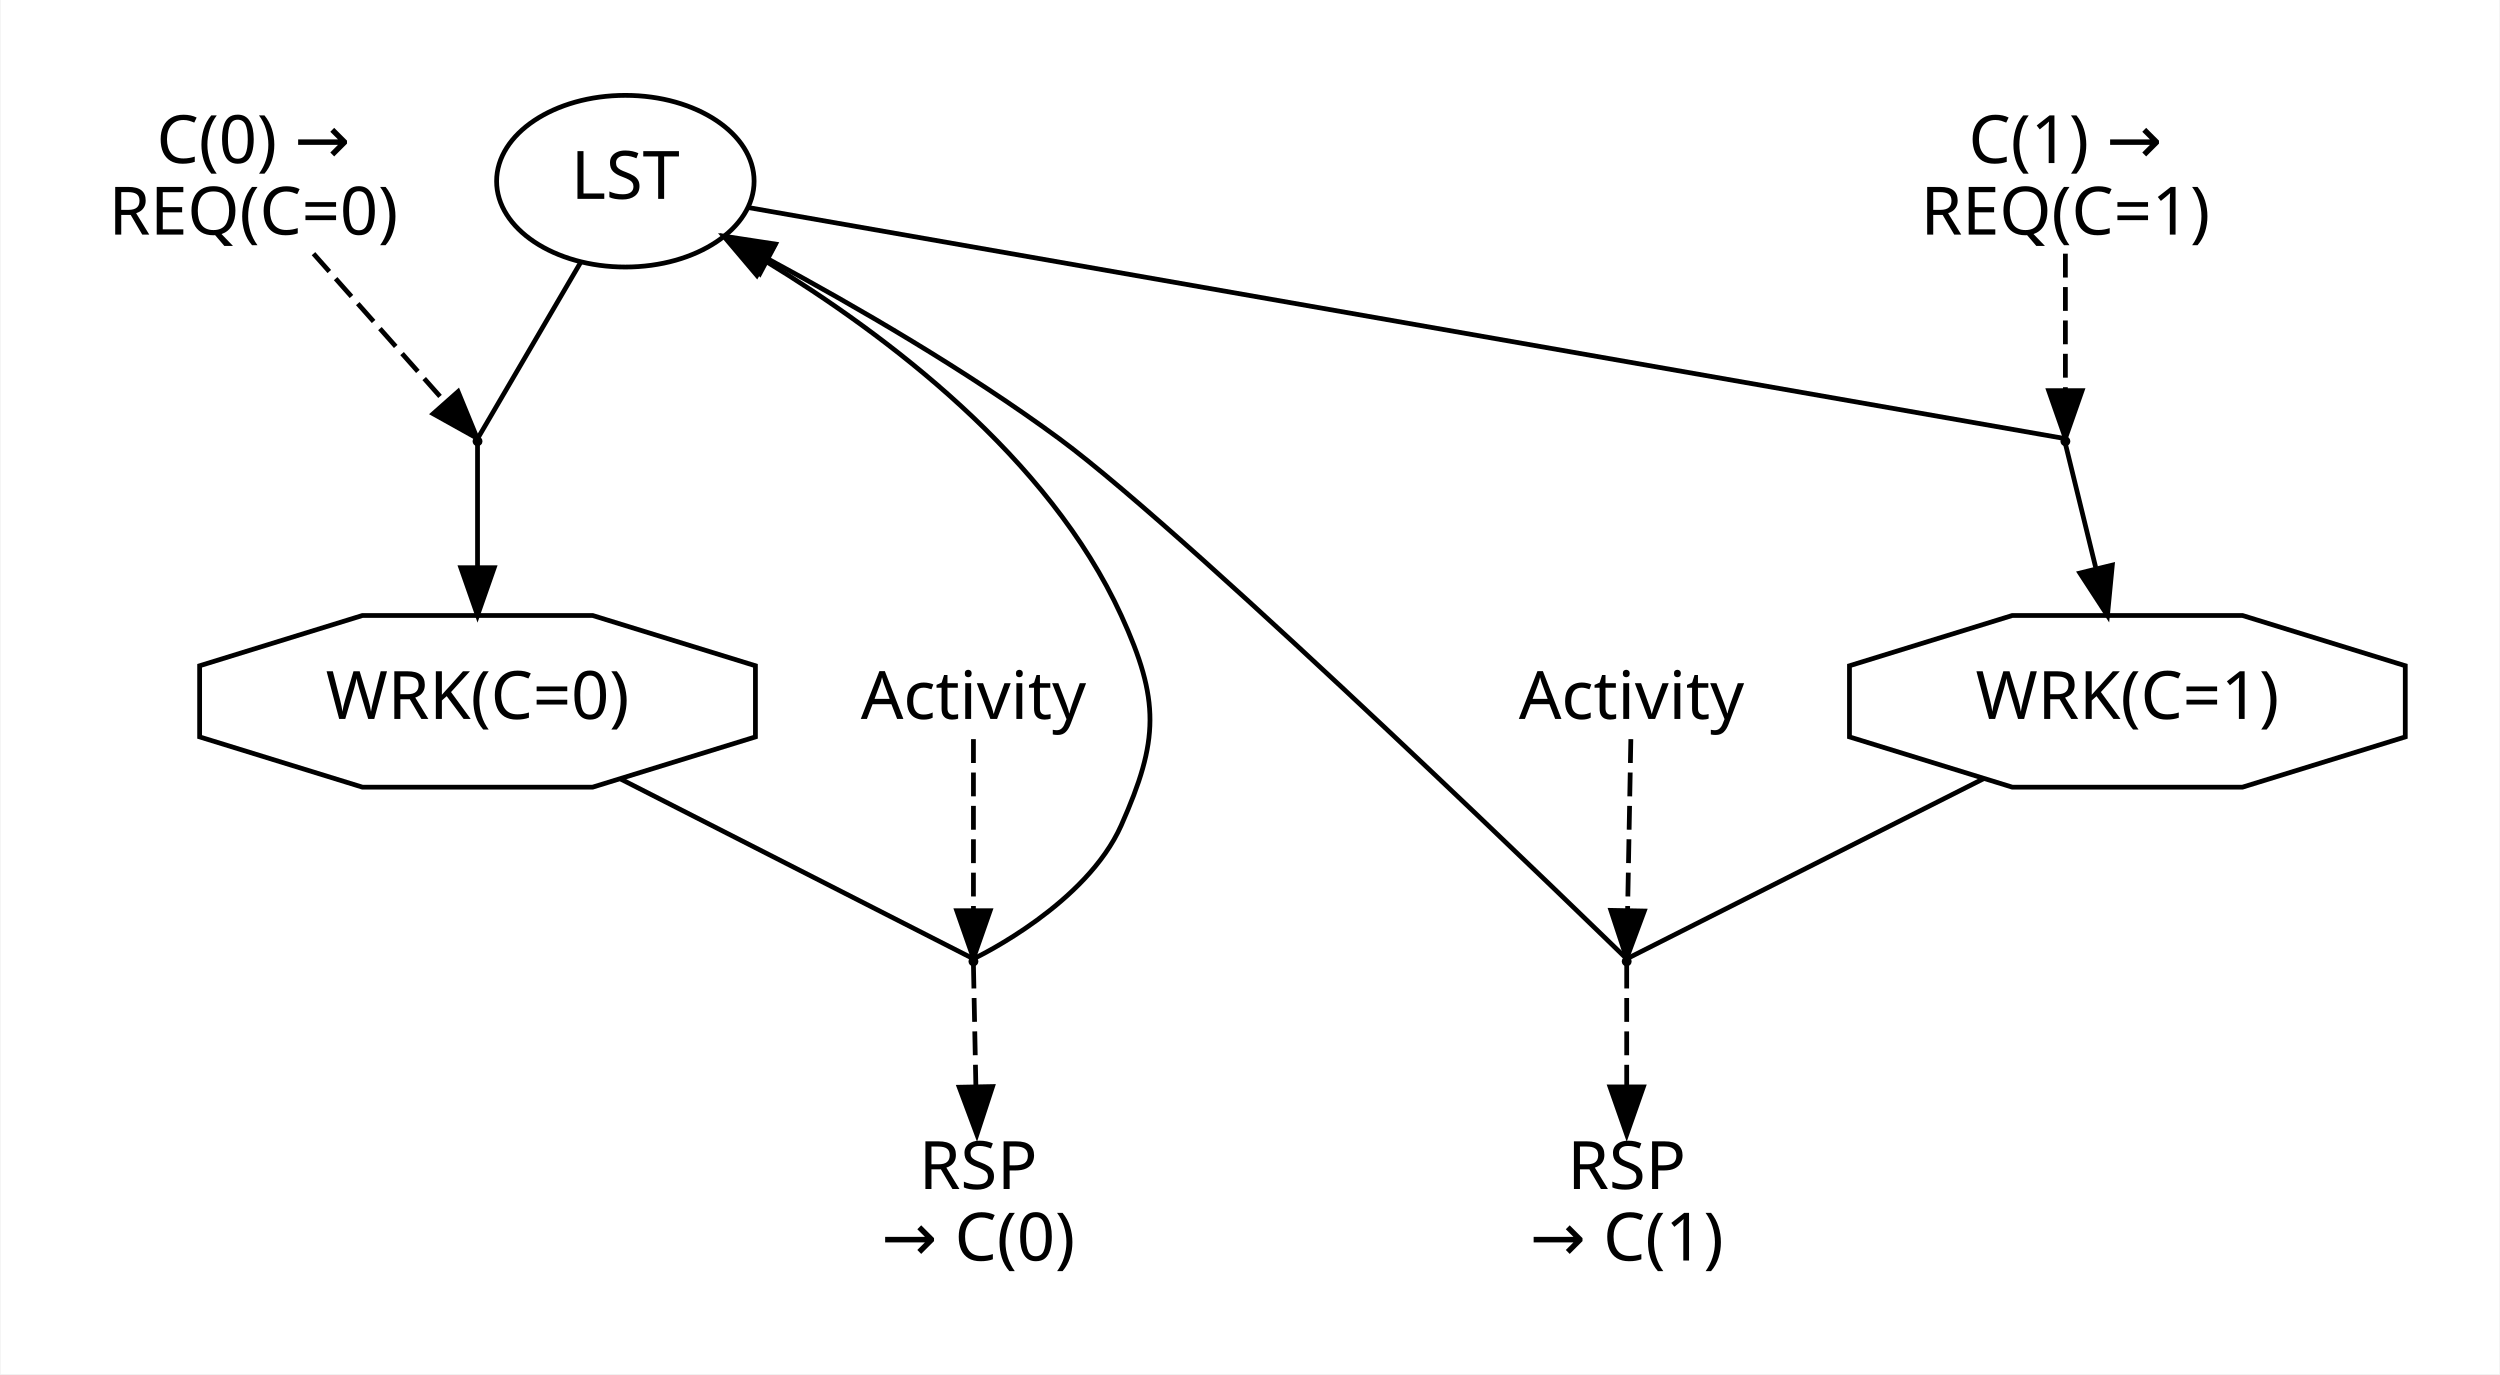
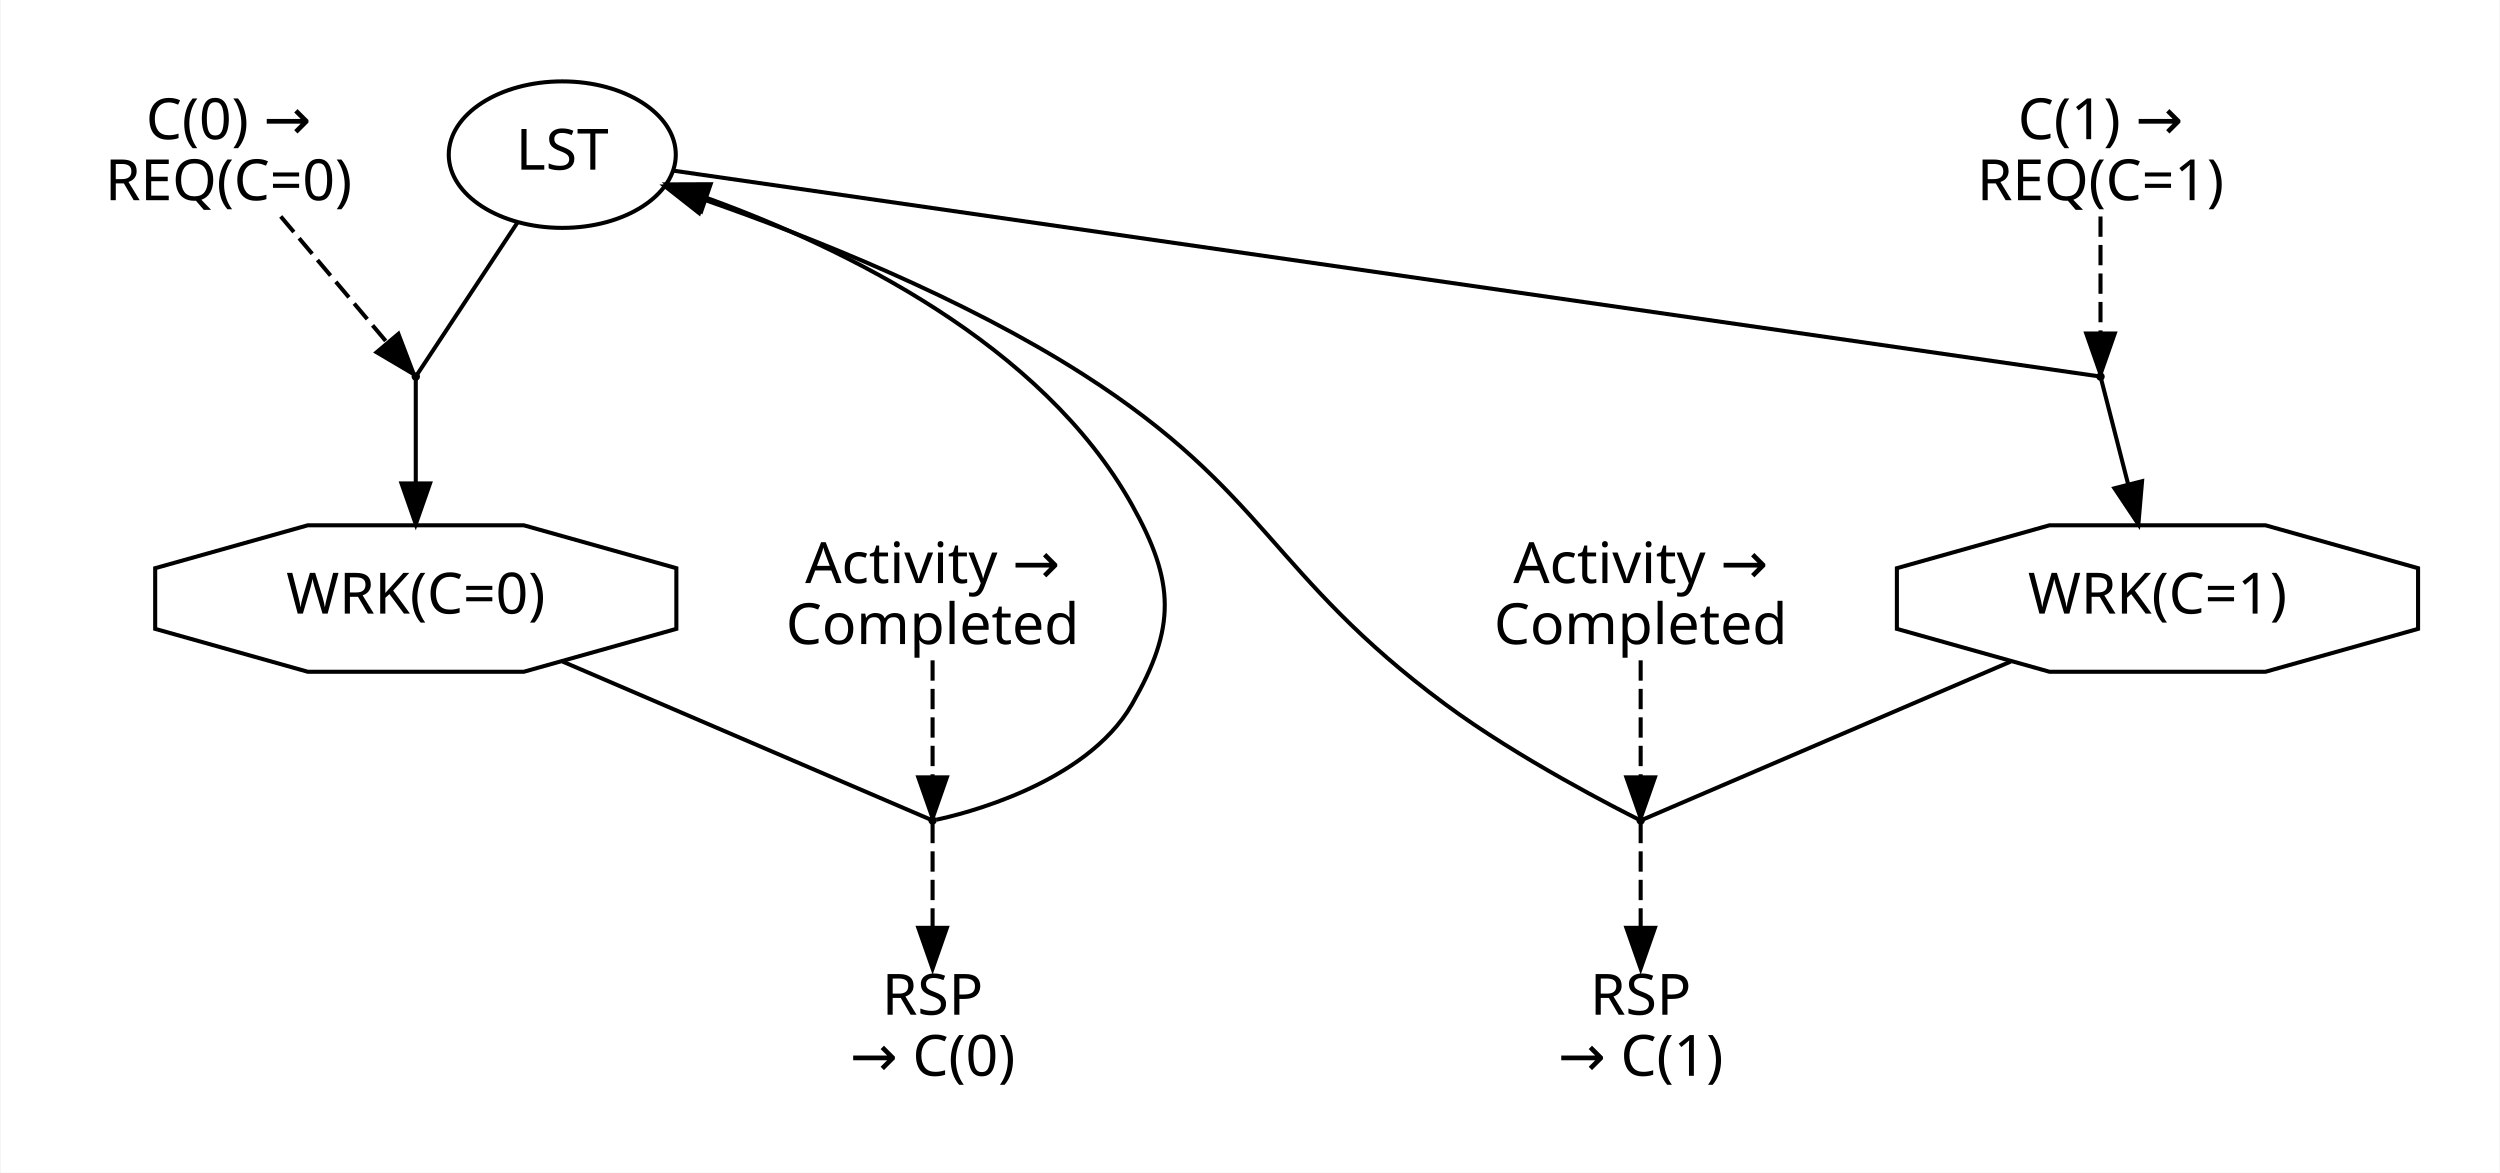
- <svg xmlns="http://www.w3.org/2000/svg" width="524pt" height="288pt" viewBox="0.00 0.00 524.00 288.16">
+ <svg xmlns="http://www.w3.org/2000/svg" width="614pt" height="288pt" viewBox="0.00 0.00 614.00 288.16">
  <g id="graph0" class="graph" transform="scale(1 1) rotate(0) translate(4 284.16)">
-     <polygon fill="white" stroke="transparent" points="-4,4 -4,-284.16 520,-284.16 520,4 -4,4" />
+     <polygon fill="#ffffff" stroke="transparent" points="-4,4 -4,-284.16 610,-284.16 610,4 -4,4" />
    <g id="clust1" class="cluster">
-       <polygon fill="none" stroke="white" points="8,-111.08 8,-272.16 162,-272.16 162,-111.08 8,-111.08" />
+       <polygon fill="none" stroke="#ffffff" points="8,-111.08 8,-272.16 170,-272.16 170,-111.08 8,-111.08" />
    </g>
    <g id="clust2" class="cluster">
-       <polygon fill="none" stroke="white" points="376,-111.08 376,-269.16 508,-269.16 508,-111.08 376,-111.08" />
+       <polygon fill="none" stroke="#ffffff" points="454,-111.08 454,-269.16 598,-269.16 598,-111.08 454,-111.08" />
    </g>
    <g id="clust3" class="cluster">
-       <polygon fill="none" stroke="white" points="170,-8 170,-152.58 232,-152.58 232,-8 170,-8" />
+       <polygon fill="none" stroke="#ffffff" points="178,-8 178,-160.08 272,-160.08 272,-8 178,-8" />
    </g>
    <g id="clust4" class="cluster">
-       <polygon fill="none" stroke="white" points="306,-8 306,-152.58 368,-152.58 368,-8 306,-8" />
+       <polygon fill="none" stroke="#ffffff" points="352,-8 352,-160.08 446,-160.08 446,-8 352,-8" />
    </g>
    <g id="node1" class="node">
-       <ellipse fill="none" stroke="black" cx="127" cy="-246.16" rx="27" ry="18" />
-       <text text-anchor="middle" x="127" y="-242.46" font-family="sans-serif" font-size="14.00">LST</text>
+       <ellipse fill="none" stroke="#000000" cx="134" cy="-246.16" rx="27.895" ry="18" />
+       <text text-anchor="middle" x="134" y="-242.46" font-family="sans-serif" font-size="14.00" fill="#000000">LST</text>
    </g>
    <g id="node3" class="node">
-       <ellipse fill="black" stroke="black" cx="96" cy="-191.62" rx="0.54" ry="0.54" />
+       <ellipse fill="#000000" stroke="#000000" cx="98" cy="-191.62" rx=".54" ry=".54" />
    </g>
    <g id="edge1" class="edge">
-       <path fill="none" stroke="black" d="M117.7,-229.26C108.85,-214.13 96.78,-193.5 96.04,-192.22" />
+       <path fill="none" stroke="#000000" d="M123.003,-229.5C113.409,-214.964 100.669,-195.664 98.365,-192.173" />
    </g>
    <g id="node6" class="node">
-       <ellipse fill="black" stroke="black" cx="429" cy="-191.62" rx="0.54" ry="0.54" />
+       <ellipse fill="#000000" stroke="#000000" cx="512" cy="-191.62" rx=".54" ry=".54" />
    </g>
    <g id="edge4" class="edge">
-       <path fill="none" stroke="black" d="M152.75,-240.64C224.64,-228.02 422.68,-193.27 428.85,-192.19" />
+       <path fill="none" stroke="#000000" d="M161.489,-242.194C245.755,-230.035 495.702,-193.972 511.241,-191.73" />
    </g>
    <g id="node2" class="node">
-       <polygon fill="none" stroke="black" points="154.28,-129.62 154.28,-144.54 120.14,-155.08 71.86,-155.08 37.72,-144.54 37.72,-129.62 71.86,-119.08 120.14,-119.08 154.28,-129.62" />
-       <text text-anchor="middle" x="96" y="-133.38" font-family="sans-serif" font-size="14.00">WRK(C=0)</text>
+       <polygon fill="none" stroke="#000000" points="162.036,-129.624 162.036,-144.536 124.524,-155.08 71.476,-155.08 33.964,-144.536 33.964,-129.624 71.476,-119.08 124.524,-119.08 162.036,-129.624" />
+       <text text-anchor="middle" x="98" y="-133.38" font-family="sans-serif" font-size="14.00" fill="#000000">WRK(C=0)</text>
    </g>
    <g id="node8" class="node">
-       <ellipse fill="black" stroke="black" cx="200" cy="-82.54" rx="0.54" ry="0.54" />
+       <ellipse fill="#000000" stroke="#000000" cx="225" cy="-82.54" rx=".54" ry=".54" />
    </g>
    <g id="edge7" class="edge">
-       <path fill="none" stroke="black" d="M126.08,-120.75C155.84,-105.59 197.31,-84.45 199.88,-83.14" />
+       <path fill="none" stroke="#000000" d="M134.053,-121.597C169.254,-106.48 218.387,-85.38 224.391,-82.802" />
    </g>
    <g id="edge2" class="edge">
-       <path fill="none" stroke="black" d="M96,-190.93C96,-189.45 96,-177.4 96,-165.18" />
-       <polygon fill="black" stroke="black" points="99.5,-165.1 96,-155.1 92.5,-165.1 99.5,-165.1" />
+       <path fill="none" stroke="#000000" d="M98,-191.007C98,-188.292 98,-176.962 98,-165.384" />
+       <polygon fill="#000000" stroke="#000000" points="101.5,-165.355 98,-155.355 94.5,-165.355 101.5,-165.355" />
    </g>
    <g id="node4" class="node">
-       <text text-anchor="middle" x="49" y="-249.96" font-family="sans-serif" font-size="14.00">C(0) →</text>
-       <text text-anchor="middle" x="49" y="-234.96" font-family="sans-serif" font-size="14.00">REQ(C=0)</text>
+       <text text-anchor="middle" x="52" y="-249.96" font-family="sans-serif" font-size="14.00" fill="#000000">C(0) →</text>
+       <text text-anchor="middle" x="52" y="-234.96" font-family="sans-serif" font-size="14.00" fill="#000000">REQ(C=0)</text>
    </g>
    <g id="edge3" class="edge">
-       <path fill="none" stroke="black" stroke-dasharray="5,2" d="M61.6,-230.96C70.45,-220.98 81.95,-208.01 89.15,-199.88" />
-       <polygon fill="black" stroke="black" points="91.92,-202.03 95.94,-192.23 86.69,-197.39 91.92,-202.03" />
+       <path fill="none" stroke="#000000" stroke-dasharray="5,2" d="M64.814,-230.968C73.294,-220.913 84.09,-208.113 91.023,-199.892" />
+       <polygon fill="#000000" stroke="#000000" points="93.733,-202.108 97.505,-192.207 88.382,-197.595 93.733,-202.108" />
    </g>
    <g id="node5" class="node">
-       <polygon fill="none" stroke="black" points="500.28,-129.62 500.28,-144.54 466.14,-155.08 417.86,-155.08 383.72,-144.54 383.72,-129.62 417.86,-119.08 466.14,-119.08 500.28,-129.62" />
-       <text text-anchor="middle" x="442" y="-133.38" font-family="sans-serif" font-size="14.00">WRK(C=1)</text>
+       <polygon fill="none" stroke="#000000" points="590.036,-129.624 590.036,-144.536 552.524,-155.08 499.476,-155.08 461.964,-144.536 461.964,-129.624 499.476,-119.08 552.524,-119.08 590.036,-129.624" />
+       <text text-anchor="middle" x="526" y="-133.38" font-family="sans-serif" font-size="14.00" fill="#000000">WRK(C=1)</text>
    </g>
    <g id="node11" class="node">
-       <ellipse fill="black" stroke="black" cx="337" cy="-82.54" rx="0.54" ry="0.54" />
+       <ellipse fill="#000000" stroke="#000000" cx="399" cy="-82.54" rx=".54" ry=".54" />
    </g>
    <g id="edge11" class="edge">
-       <path fill="none" stroke="black" d="M411.91,-120.89C381.85,-105.72 339.73,-84.46 337.13,-83.14" />
+       <path fill="none" stroke="#000000" d="M489.947,-121.597C454.747,-106.48 405.613,-85.38 399.609,-82.802" />
    </g>
    <g id="edge5" class="edge">
-       <path fill="none" stroke="black" d="M429.04,-190.93C429.4,-189.45 432.36,-177.4 435.35,-165.18" />
-       <polygon fill="black" stroke="black" points="438.84,-165.65 437.82,-155.1 432.04,-163.98 438.84,-165.65" />
+       <path fill="none" stroke="#000000" d="M512.157,-191.007C512.854,-188.292 515.763,-176.962 518.735,-165.384" />
+       <polygon fill="#000000" stroke="#000000" points="522.213,-165.911 521.309,-155.355 515.433,-164.171 522.213,-165.911" />
    </g>
    <g id="node7" class="node">
-       <text text-anchor="middle" x="429" y="-249.96" font-family="sans-serif" font-size="14.00">C(1) →</text>
-       <text text-anchor="middle" x="429" y="-234.96" font-family="sans-serif" font-size="14.00">REQ(C=1)</text>
+       <text text-anchor="middle" x="512" y="-249.96" font-family="sans-serif" font-size="14.00" fill="#000000">C(1) →</text>
+       <text text-anchor="middle" x="512" y="-234.96" font-family="sans-serif" font-size="14.00" fill="#000000">REQ(C=1)</text>
    </g>
    <g id="edge6" class="edge">
-       <path fill="none" stroke="black" stroke-dasharray="5,2" d="M429,-230.96C429,-221.93 429,-210.45 429,-202.33" />
-       <polygon fill="black" stroke="black" points="432.5,-202.23 429,-192.23 425.5,-202.23 432.5,-202.23" />
+       <path fill="none" stroke="#000000" stroke-dasharray="5,2" d="M512,-230.968C512,-221.827 512,-210.418 512,-202.242" />
+       <polygon fill="#000000" stroke="#000000" points="515.5,-202.207 512,-192.207 508.5,-202.207 515.5,-202.207" />
    </g>
    <g id="edge8" class="edge">
-       <path fill="none" stroke="black" d="M200.07,-83.11C201.45,-83.78 223.7,-94.64 231,-111.08 238.94,-128.95 239.13,-137.29 231,-155.08 215.8,-188.36 181.55,-214.07 156.49,-229.35" />
-       <polygon fill="black" stroke="black" points="154.58,-226.41 147.73,-234.5 158.12,-232.45 154.58,-226.41" />
+       <path fill="none" stroke="#000000" d="M225.911,-82.723C231.623,-83.928 262.618,-91.278 274,-111.08 284.853,-129.961 284.627,-141.071 274,-160.08 251.824,-199.748 203.048,-223.377 169.357,-235.569" />
+       <polygon fill="#000000" stroke="#000000" points="168.169,-232.276 159.86,-238.85 170.455,-238.893 168.169,-232.276" />
    </g>
    <g id="node10" class="node">
-       <text text-anchor="middle" x="201" y="-34.8" font-family="sans-serif" font-size="14.00">RSP</text>
-       <text text-anchor="middle" x="201" y="-19.8" font-family="sans-serif" font-size="14.00">→ C(0)</text>
+       <text text-anchor="middle" x="225" y="-34.8" font-family="sans-serif" font-size="14.00" fill="#000000">RSP</text>
+       <text text-anchor="middle" x="225" y="-19.8" font-family="sans-serif" font-size="14.00" fill="#000000">→ C(0)</text>
    </g>
    <g id="edge10" class="edge">
-       <path fill="none" stroke="black" stroke-dasharray="5,2" d="M200,-81.86C200.03,-80.41 200.27,-68.3 200.51,-56.38" />
-       <polygon fill="black" stroke="black" points="204.01,-56.29 200.72,-46.22 197.02,-56.15 204.01,-56.29" />
+       <path fill="none" stroke="#000000" stroke-dasharray="5,2" d="M225,-81.961C225,-79.285 225,-67.76 225,-56.345" />
+       <polygon fill="#000000" stroke="#000000" points="228.5,-56.15 225,-46.15 221.5,-56.15 228.5,-56.15" />
    </g>
    <g id="node9" class="node">
-       <text text-anchor="middle" x="200" y="-133.38" font-family="sans-serif" font-size="14.00">Activity</text>
+       <text text-anchor="middle" x="225" y="-140.88" font-family="sans-serif" font-size="14.00" fill="#000000">Activity →</text>
+       <text text-anchor="middle" x="225" y="-125.88" font-family="sans-serif" font-size="14.00" fill="#000000">Completed</text>
    </g>
    <g id="edge9" class="edge">
-       <path fill="none" stroke="black" stroke-dasharray="5,2" d="M200,-129.15C200,-120.02 200,-103.88 200,-93.33" />
-       <polygon fill="black" stroke="black" points="203.5,-93.17 200,-83.17 196.5,-93.17 203.5,-93.17" />
+       <path fill="none" stroke="#000000" stroke-dasharray="5,2" d="M225,-121.888C225,-112.747 225,-101.338 225,-93.162" />
+       <polygon fill="#000000" stroke="#000000" points="228.5,-93.127 225,-83.127 221.5,-93.127 228.5,-93.127" />
    </g>
    <g id="edge12" class="edge">
-       <path fill="none" stroke="black" d="M336.93,-83.14C334.2,-85.81 246.44,-171.22 218,-192.16 198.69,-206.38 175.29,-219.94 157.05,-229.78" />
-       <polygon fill="black" stroke="black" points="155.22,-226.79 148.03,-234.57 158.5,-232.97 155.22,-226.79" />
+       <path fill="none" stroke="#000000" d="M398.29,-82.892C393.81,-85.13 369.073,-97.69 351,-111.08 308.006,-142.934 307.077,-163.328 262,-192.16 232.633,-210.944 195.625,-225.73 168.965,-235.046" />
+       <polygon fill="#000000" stroke="#000000" points="167.627,-231.804 159.292,-238.345 169.886,-238.43 167.627,-231.804" />
    </g>
    <g id="node13" class="node">
-       <text text-anchor="middle" x="337" y="-34.8" font-family="sans-serif" font-size="14.00">RSP</text>
-       <text text-anchor="middle" x="337" y="-19.8" font-family="sans-serif" font-size="14.00">→ C(1)</text>
+       <text text-anchor="middle" x="399" y="-34.8" font-family="sans-serif" font-size="14.00" fill="#000000">RSP</text>
+       <text text-anchor="middle" x="399" y="-19.8" font-family="sans-serif" font-size="14.00" fill="#000000">→ C(1)</text>
    </g>
    <g id="edge14" class="edge">
-       <path fill="none" stroke="black" stroke-dasharray="5,2" d="M337,-81.86C337,-80.41 337,-68.3 337,-56.38" />
-       <polygon fill="black" stroke="black" points="340.5,-56.22 337,-46.22 333.5,-56.22 340.5,-56.22" />
+       <path fill="none" stroke="#000000" stroke-dasharray="5,2" d="M399,-81.961C399,-79.285 399,-67.76 399,-56.345" />
+       <polygon fill="#000000" stroke="#000000" points="402.5,-56.15 399,-46.15 395.5,-56.15 402.5,-56.15" />
    </g>
    <g id="node12" class="node">
-       <text text-anchor="middle" x="338" y="-133.38" font-family="sans-serif" font-size="14.00">Activity</text>
+       <text text-anchor="middle" x="399" y="-140.88" font-family="sans-serif" font-size="14.00" fill="#000000">Activity →</text>
+       <text text-anchor="middle" x="399" y="-125.88" font-family="sans-serif" font-size="14.00" fill="#000000">Completed</text>
    </g>
    <g id="edge13" class="edge">
-       <path fill="none" stroke="black" stroke-dasharray="5,2" d="M337.87,-129.15C337.7,-120.02 337.39,-103.88 337.19,-93.33" />
-       <polygon fill="black" stroke="black" points="340.69,-93.1 337,-83.17 333.69,-93.24 340.69,-93.1" />
+       <path fill="none" stroke="#000000" stroke-dasharray="5,2" d="M399,-121.888C399,-112.747 399,-101.338 399,-93.162" />
+       <polygon fill="#000000" stroke="#000000" points="402.5,-93.127 399,-83.127 395.5,-93.127 402.5,-93.127" />
    </g>
  </g>
</svg>
